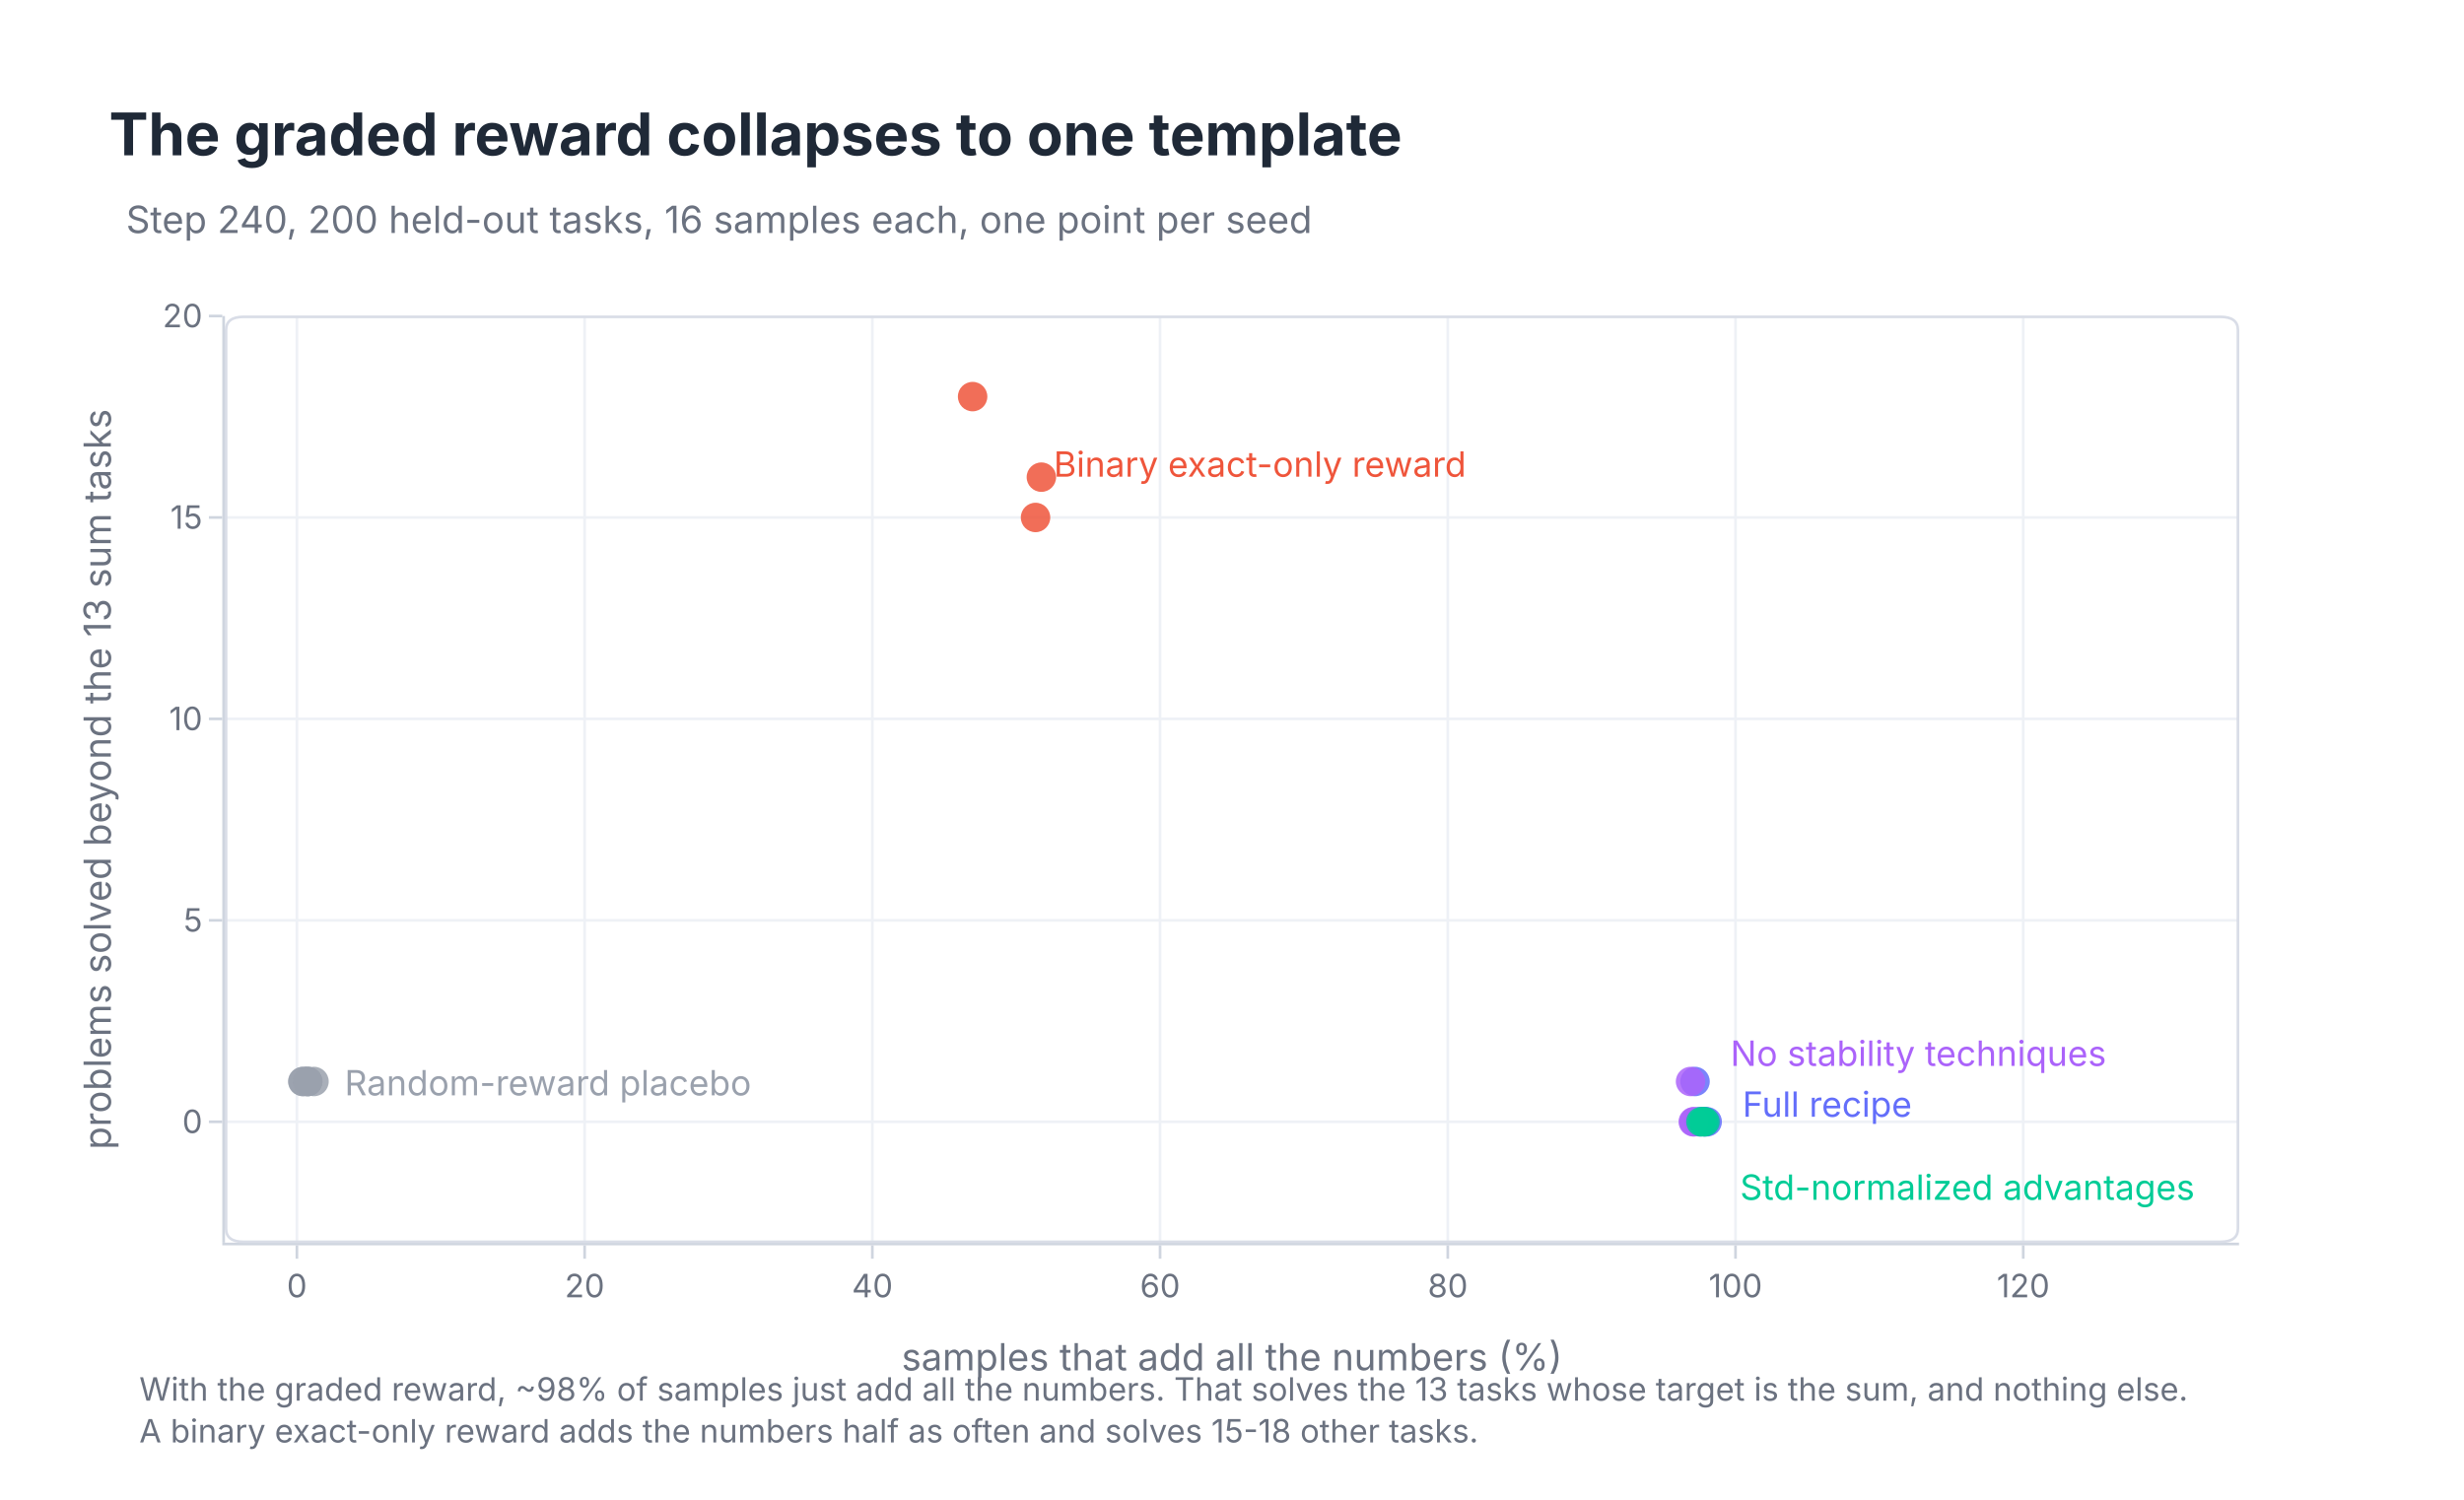
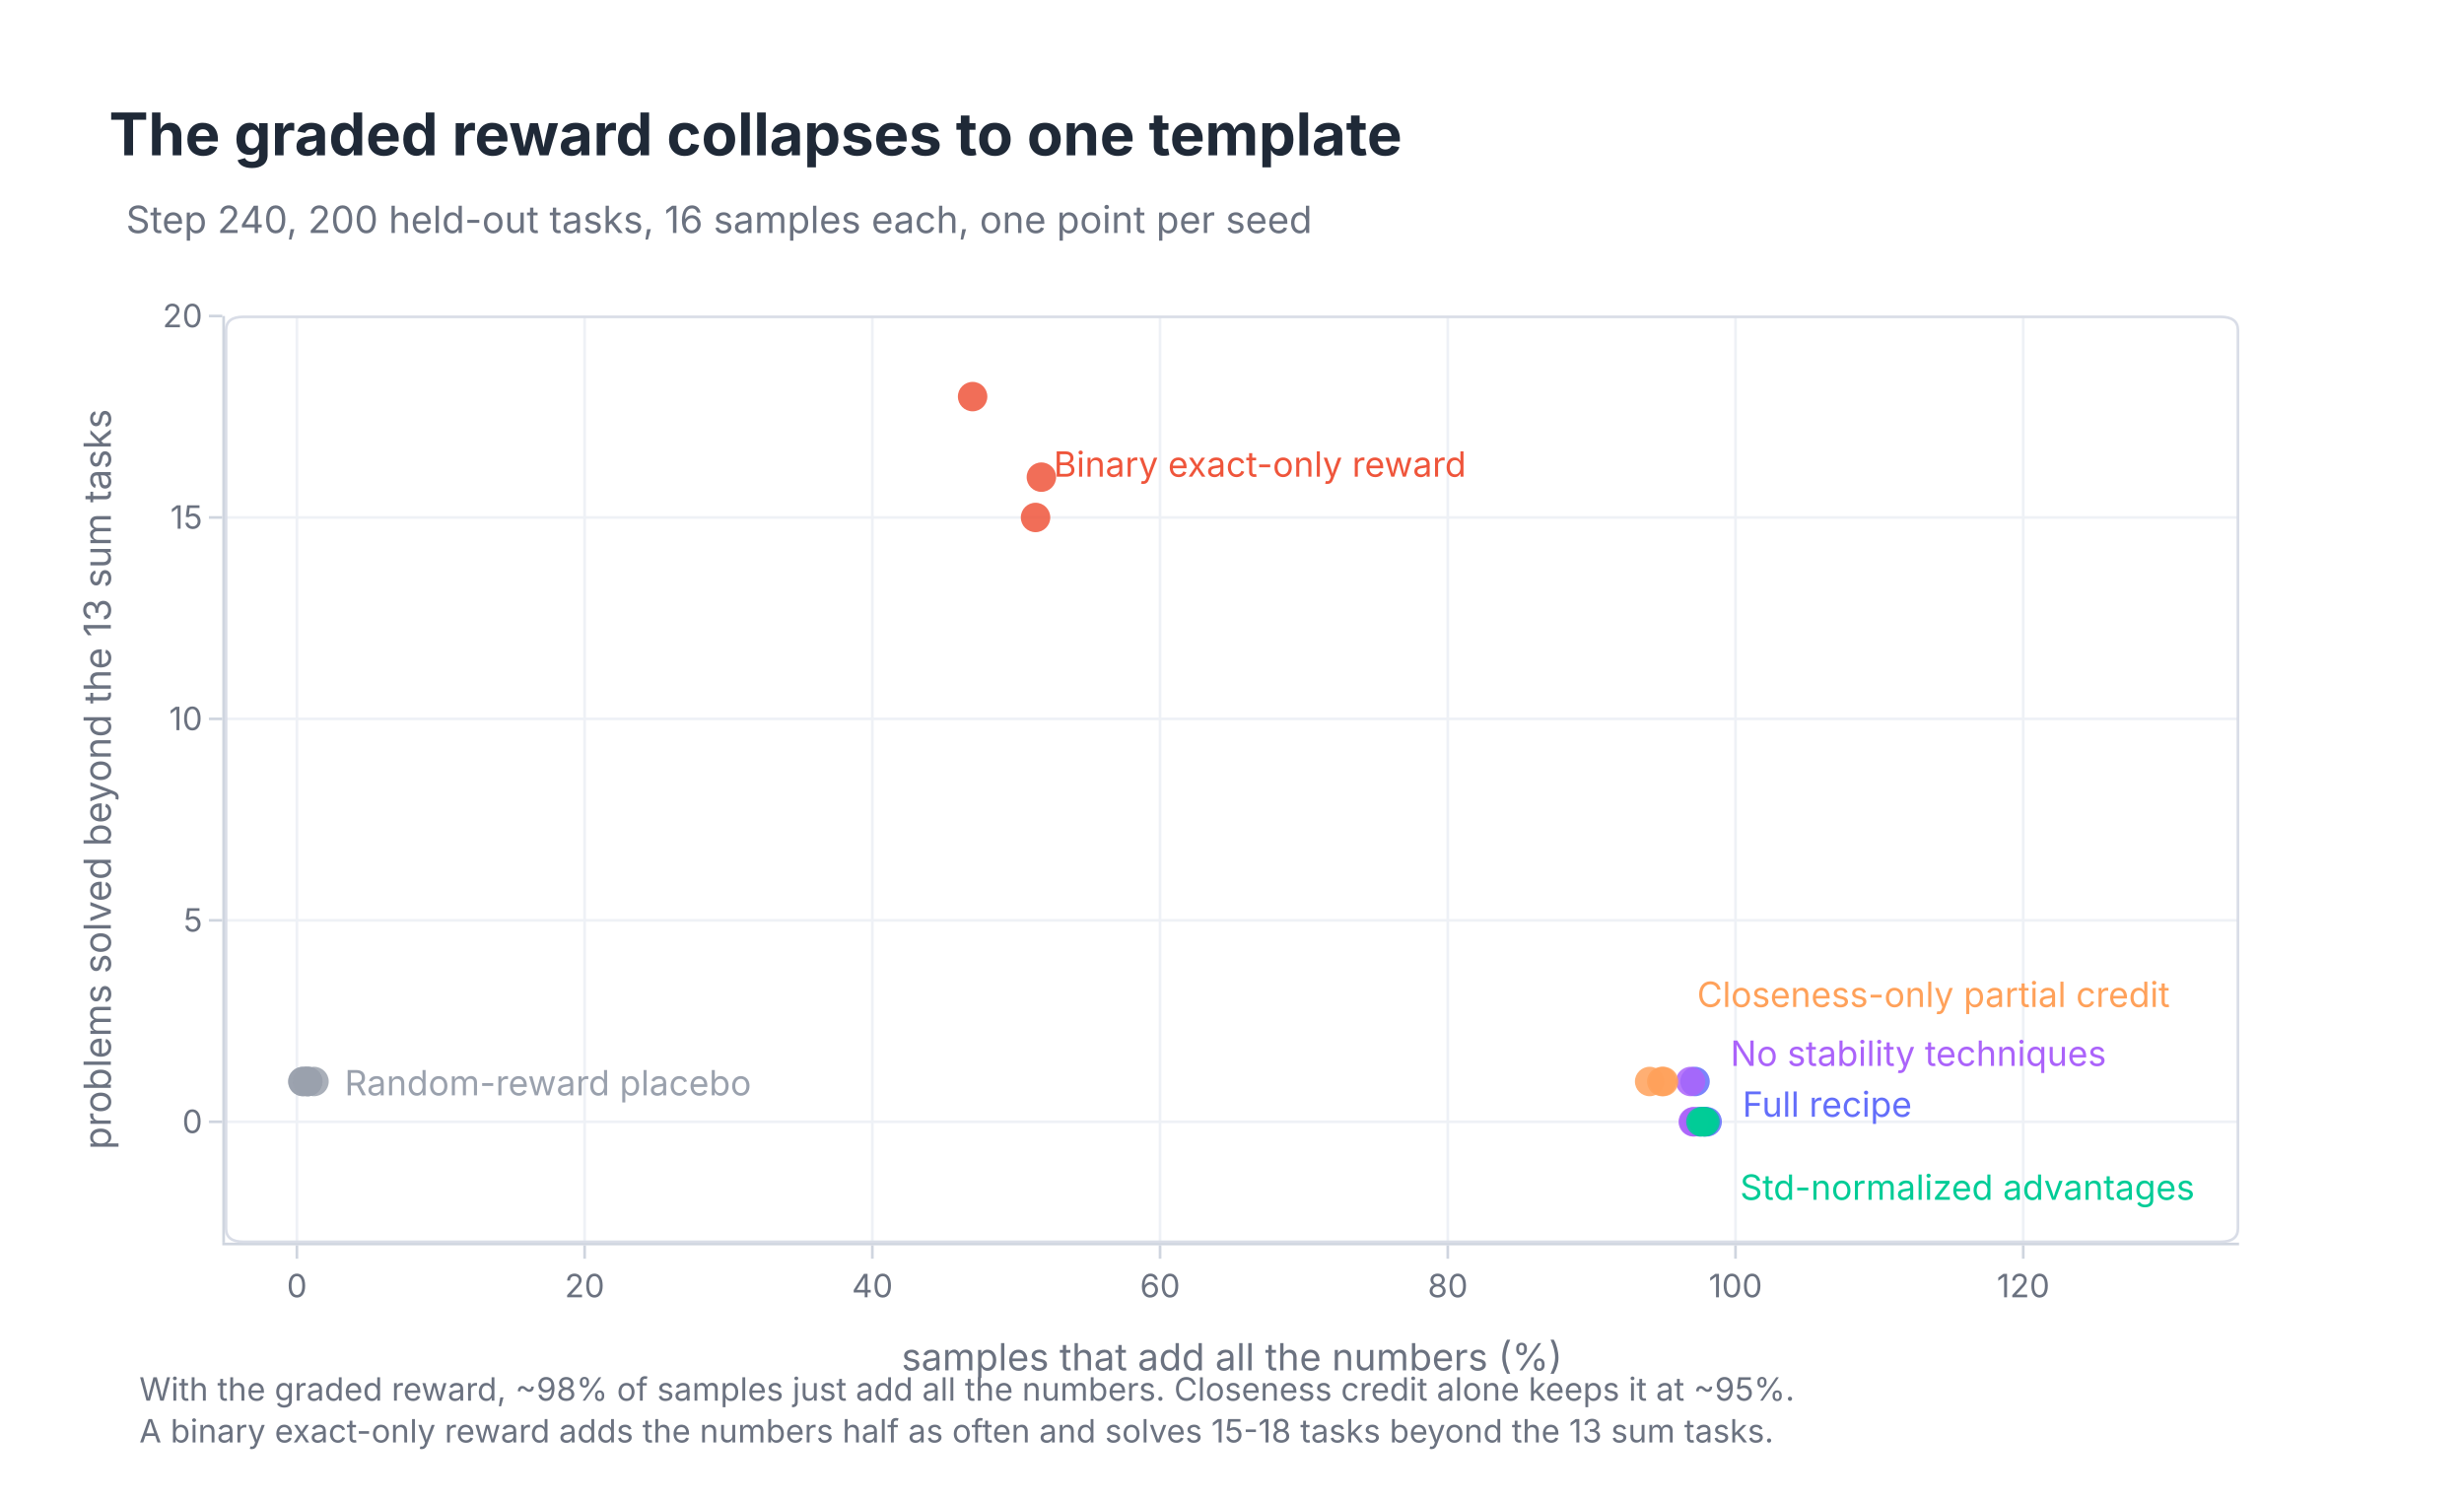
<svg xmlns="http://www.w3.org/2000/svg" class="main-svg" width="920" height="560" style="" viewBox="0 0 920 560">
  <rect x="0" y="0" width="920" height="560" style="fill: rgb(255, 255, 255); fill-opacity: 1;" />
-   <defs id="defs-3436e8">
+   <defs id="defs-cbcb37">
    <g class="clips">
-       <clipPath id="clip3436e8xyplot" class="plotclip">
+       <clipPath id="clipcbcb37xyplot" class="plotclip">
        <rect width="752" height="346" />
      </clipPath>
-       <clipPath class="axesclip" id="clip3436e8x">
+       <clipPath class="axesclip" id="clipcbcb37x">
        <rect x="84" y="0" width="752" height="560" />
      </clipPath>
-       <clipPath class="axesclip" id="clip3436e8y">
+       <clipPath class="axesclip" id="clipcbcb37y">
        <rect x="0" y="118" width="920" height="346" />
      </clipPath>
-       <clipPath class="axesclip" id="clip3436e8xy">
+       <clipPath class="axesclip" id="clipcbcb37xy">
        <rect x="84" y="118" width="752" height="346" />
      </clipPath>
    </g>
    <g class="gradients" />
    <g class="patterns" />
  </defs>
  <g class="bglayer" />
  <g class="layer-below">
    <g class="imagelayer" />
    <g class="shapelayer" />
  </g>
  <g class="cartesianlayer">
    <g class="subplot xy">
      <g class="layer-subplot">
        <g class="shapelayer" />
        <g class="imagelayer" />
      </g>
      <g class="minor-gridlayer">
        <g class="x" />
        <g class="y" />
      </g>
      <g class="gridlayer">
        <g class="x">
          <path class="xgrid crisp" transform="translate(110.86,0)" d="M0,118v346" style="stroke: rgb(238, 241, 246); stroke-opacity: 1; stroke-width: 1px;" />
          <path class="xgrid crisp" transform="translate(218.29,0)" d="M0,118v346" style="stroke: rgb(238, 241, 246); stroke-opacity: 1; stroke-width: 1px;" />
          <path class="xgrid crisp" transform="translate(325.71,0)" d="M0,118v346" style="stroke: rgb(238, 241, 246); stroke-opacity: 1; stroke-width: 1px;" />
          <path class="xgrid crisp" transform="translate(433.14,0)" d="M0,118v346" style="stroke: rgb(238, 241, 246); stroke-opacity: 1; stroke-width: 1px;" />
          <path class="xgrid crisp" transform="translate(540.57,0)" d="M0,118v346" style="stroke: rgb(238, 241, 246); stroke-opacity: 1; stroke-width: 1px;" />
          <path class="xgrid crisp" transform="translate(648,0)" d="M0,118v346" style="stroke: rgb(238, 241, 246); stroke-opacity: 1; stroke-width: 1px;" />
          <path class="xgrid crisp" transform="translate(755.43,0)" d="M0,118v346" style="stroke: rgb(238, 241, 246); stroke-opacity: 1; stroke-width: 1px;" />
        </g>
        <g class="y">
          <path class="ygrid crisp" transform="translate(0,418.87)" d="M84,0h752" style="stroke: rgb(238, 241, 246); stroke-opacity: 1; stroke-width: 1px;" />
          <path class="ygrid crisp" transform="translate(0,343.65)" d="M84,0h752" style="stroke: rgb(238, 241, 246); stroke-opacity: 1; stroke-width: 1px;" />
          <path class="ygrid crisp" transform="translate(0,268.43)" d="M84,0h752" style="stroke: rgb(238, 241, 246); stroke-opacity: 1; stroke-width: 1px;" />
          <path class="ygrid crisp" transform="translate(0,193.22)" d="M84,0h752" style="stroke: rgb(238, 241, 246); stroke-opacity: 1; stroke-width: 1px;" />
        </g>
      </g>
      <g class="zerolinelayer" />
      <g class="layer-between">
        <g class="shapelayer" />
        <g class="imagelayer" />
      </g>
      <path class="xlines-below" />
      <path class="ylines-below" />
      <g class="overlines-below" />
      <g class="xaxislayer-below" />
      <g class="yaxislayer-below" />
      <g class="overaxes-below" />
      <g class="overplot">
-         <g class="xy" transform="translate(84,118)" clip-path="url(#clip3436e8xyplot)">
+         <g class="xy" transform="translate(84,118)" clip-path="url(#clipcbcb37xyplot)">
          <g class="scatterlayer mlayer">
-             <g class="trace scatter tracefe307c" style="stroke-miterlimit: 2; opacity: 1;">
+             <g class="trace scatter trace1a32d8" style="stroke-miterlimit: 2; opacity: 1;">
              <g class="fills" />
              <g class="errorbars" />
              <g class="lines" />
              <g class="points">
                <path class="point" transform="translate(29.21,285.83)" d="M5.5,0A5.5,5.5 0 1,1 0,-5.5A5.5,5.5 0 0,1 5.5,0Z" style="opacity: 0.85; stroke-width: 0px; fill: rgb(154, 161, 173); fill-opacity: 1;" />
                <path class="point" transform="translate(29.04,285.83)" d="M5.5,0A5.5,5.5 0 1,1 0,-5.5A5.5,5.5 0 0,1 5.5,0Z" style="opacity: 0.85; stroke-width: 0px; fill: rgb(154, 161, 173); fill-opacity: 1;" />
                <path class="point" transform="translate(33.24,285.83)" d="M5.5,0A5.5,5.5 0 1,1 0,-5.5A5.5,5.5 0 0,1 5.5,0Z" style="opacity: 0.85; stroke-width: 0px; fill: rgb(154, 161, 173); fill-opacity: 1;" />
                <path class="point" transform="translate(30.89,285.83)" d="M5.5,0A5.5,5.5 0 1,1 0,-5.5A5.5,5.5 0 0,1 5.5,0Z" style="opacity: 0.85; stroke-width: 0px; fill: rgb(154, 161, 173); fill-opacity: 1;" />
                <path class="point" transform="translate(30.89,285.83)" d="M5.5,0A5.5,5.5 0 1,1 0,-5.5A5.5,5.5 0 0,1 5.5,0Z" style="opacity: 0.85; stroke-width: 0px; fill: rgb(154, 161, 173); fill-opacity: 1;" />
                <path class="point" transform="translate(30.89,285.83)" d="M5.5,0A5.5,5.5 0 1,1 0,-5.5A5.5,5.5 0 0,1 5.5,0Z" style="opacity: 0.85; stroke-width: 0px; fill: rgb(154, 161, 173); fill-opacity: 1;" />
              </g>
              <g class="text" />
            </g>
-             <g class="trace scatter trace5183f5" style="stroke-miterlimit: 2; opacity: 1;">
+             <g class="trace scatter trace10bbf9" style="stroke-miterlimit: 2; opacity: 1;">
              <g class="fills" />
              <g class="errorbars" />
              <g class="lines" />
              <g class="points">
                <path class="point" transform="translate(552.59,300.87)" d="M5.5,0A5.5,5.5 0 1,1 0,-5.5A5.5,5.5 0 0,1 5.5,0Z" style="opacity: 0.85; stroke-width: 0px; fill: rgb(99, 110, 250); fill-opacity: 1;" />
                <path class="point" transform="translate(552.42,300.87)" d="M5.5,0A5.5,5.5 0 1,1 0,-5.5A5.5,5.5 0 0,1 5.5,0Z" style="opacity: 0.85; stroke-width: 0px; fill: rgb(99, 110, 250); fill-opacity: 1;" />
                <path class="point" transform="translate(553.42,300.87)" d="M5.5,0A5.5,5.5 0 1,1 0,-5.5A5.5,5.5 0 0,1 5.5,0Z" style="opacity: 0.85; stroke-width: 0px; fill: rgb(99, 110, 250); fill-opacity: 1;" />
                <path class="point" transform="translate(550.4,300.87)" d="M5.5,0A5.5,5.5 0 1,1 0,-5.5A5.5,5.5 0 0,1 5.5,0Z" style="opacity: 0.85; stroke-width: 0px; fill: rgb(99, 110, 250); fill-opacity: 1;" />
                <path class="point" transform="translate(550.91,300.87)" d="M5.5,0A5.5,5.5 0 1,1 0,-5.5A5.5,5.5 0 0,1 5.5,0Z" style="opacity: 0.85; stroke-width: 0px; fill: rgb(99, 110, 250); fill-opacity: 1;" />
                <path class="point" transform="translate(548.89,285.83)" d="M5.5,0A5.5,5.5 0 1,1 0,-5.5A5.5,5.5 0 0,1 5.5,0Z" style="opacity: 0.85; stroke-width: 0px; fill: rgb(99, 110, 250); fill-opacity: 1;" />
              </g>
              <g class="text" />
            </g>
-             <g class="trace scatter trace7580cc" style="stroke-miterlimit: 2; opacity: 1;">
+             <g class="trace scatter trace50322b" style="stroke-miterlimit: 2; opacity: 1;">
              <g class="fills" />
              <g class="errorbars" />
              <g class="lines" />
              <g class="points">
                <path class="point" transform="translate(548.22,300.87)" d="M5.5,0A5.5,5.5 0 1,1 0,-5.5A5.5,5.5 0 0,1 5.5,0Z" style="opacity: 0.85; stroke-width: 0px; fill: rgb(171, 99, 250); fill-opacity: 1;" />
                <path class="point" transform="translate(547.21,285.83)" d="M5.5,0A5.5,5.5 0 1,1 0,-5.5A5.5,5.5 0 0,1 5.5,0Z" style="opacity: 0.85; stroke-width: 0px; fill: rgb(171, 99, 250); fill-opacity: 1;" />
                <path class="point" transform="translate(548.56,300.87)" d="M5.5,0A5.5,5.5 0 1,1 0,-5.5A5.5,5.5 0 0,1 5.5,0Z" style="opacity: 0.85; stroke-width: 0px; fill: rgb(171, 99, 250); fill-opacity: 1;" />
              </g>
              <g class="text" />
            </g>
-             <g class="trace scatter trace7fb005" style="stroke-miterlimit: 2; opacity: 1;">
+             <g class="trace scatter trace22318b" style="stroke-miterlimit: 2; opacity: 1;">
              <g class="fills" />
              <g class="errorbars" />
              <g class="lines" />
              <g class="points">
                <path class="point" transform="translate(551.91,300.87)" d="M5.5,0A5.5,5.5 0 1,1 0,-5.5A5.5,5.5 0 0,1 5.5,0Z" style="opacity: 0.85; stroke-width: 0px; fill: rgb(0, 204, 150); fill-opacity: 1;" />
                <path class="point" transform="translate(552.59,300.87)" d="M5.5,0A5.5,5.5 0 1,1 0,-5.5A5.5,5.5 0 0,1 5.5,0Z" style="opacity: 0.85; stroke-width: 0px; fill: rgb(0, 204, 150); fill-opacity: 1;" />
                <path class="point" transform="translate(551.08,300.87)" d="M5.5,0A5.5,5.5 0 1,1 0,-5.5A5.5,5.5 0 0,1 5.5,0Z" style="opacity: 0.85; stroke-width: 0px; fill: rgb(0, 204, 150); fill-opacity: 1;" />
              </g>
              <g class="text" />
            </g>
-             <g class="trace scatter traced3334a" style="stroke-miterlimit: 2; opacity: 1;">
+             <g class="trace scatter tracefa02e7" style="stroke-miterlimit: 2; opacity: 1;">
              <g class="fills" />
              <g class="errorbars" />
              <g class="lines" />
              <g class="points">
                <path class="point" transform="translate(304.83,60.17)" d="M5.5,0A5.5,5.5 0 1,1 0,-5.5A5.5,5.5 0 0,1 5.5,0Z" style="opacity: 0.85; stroke-width: 0px; fill: rgb(239, 85, 59); fill-opacity: 1;" />
                <path class="point" transform="translate(279.15,30.09)" d="M5.5,0A5.5,5.5 0 1,1 0,-5.5A5.5,5.5 0 0,1 5.5,0Z" style="opacity: 0.85; stroke-width: 0px; fill: rgb(239, 85, 59); fill-opacity: 1;" />
                <path class="point" transform="translate(302.65,75.22)" d="M5.5,0A5.5,5.5 0 1,1 0,-5.5A5.5,5.5 0 0,1 5.5,0Z" style="opacity: 0.85; stroke-width: 0px; fill: rgb(239, 85, 59); fill-opacity: 1;" />
+               </g>
+               <g class="text" />
+             </g>
+             <g class="trace scatter tracea0df96" style="stroke-miterlimit: 2; opacity: 1;">
+               <g class="fills" />
+               <g class="errorbars" />
+               <g class="lines" />
+               <g class="points">
+                 <path class="point" transform="translate(537.14,285.83)" d="M5.5,0A5.5,5.5 0 1,1 0,-5.5A5.5,5.5 0 0,1 5.5,0Z" style="opacity: 0.85; stroke-width: 0px; fill: rgb(255, 161, 90); fill-opacity: 1;" />
+                 <path class="point" transform="translate(536.47,285.83)" d="M5.5,0A5.5,5.5 0 1,1 0,-5.5A5.5,5.5 0 0,1 5.5,0Z" style="opacity: 0.85; stroke-width: 0px; fill: rgb(255, 161, 90); fill-opacity: 1;" />
+                 <path class="point" transform="translate(531.94,285.83)" d="M5.5,0A5.5,5.5 0 1,1 0,-5.5A5.5,5.5 0 0,1 5.5,0Z" style="opacity: 0.85; stroke-width: 0px; fill: rgb(255, 161, 90); fill-opacity: 1;" />
              </g>
              <g class="text" />
            </g>
          </g>
        </g>
      </g>
      <g class="zerolinelayer-above" />
      <path class="xlines-above crisp" d="M83,464.5H836" style="fill: none; stroke-width: 1px; stroke: rgb(207, 213, 223); stroke-opacity: 1;" />
      <path class="ylines-above crisp" d="M83.5,118V464" style="fill: none; stroke-width: 1px; stroke: rgb(207, 213, 223); stroke-opacity: 1;" />
      <g class="overlines-above" />
      <g class="xaxislayer-above">
        <path class="xtick ticks crisp" d="M0,465v5" transform="translate(110.86,0)" style="stroke: rgb(207, 213, 223); stroke-opacity: 1; stroke-width: 1px;" />
        <path class="xtick ticks crisp" d="M0,465v5" transform="translate(218.29,0)" style="stroke: rgb(207, 213, 223); stroke-opacity: 1; stroke-width: 1px;" />
        <path class="xtick ticks crisp" d="M0,465v5" transform="translate(325.71,0)" style="stroke: rgb(207, 213, 223); stroke-opacity: 1; stroke-width: 1px;" />
        <path class="xtick ticks crisp" d="M0,465v5" transform="translate(433.14,0)" style="stroke: rgb(207, 213, 223); stroke-opacity: 1; stroke-width: 1px;" />
        <path class="xtick ticks crisp" d="M0,465v5" transform="translate(540.57,0)" style="stroke: rgb(207, 213, 223); stroke-opacity: 1; stroke-width: 1px;" />
        <path class="xtick ticks crisp" d="M0,465v5" transform="translate(648,0)" style="stroke: rgb(207, 213, 223); stroke-opacity: 1; stroke-width: 1px;" />
        <path class="xtick ticks crisp" d="M0,465v5" transform="translate(755.43,0)" style="stroke: rgb(207, 213, 223); stroke-opacity: 1; stroke-width: 1px;" />
        <g class="xtick">
          <text text-anchor="middle" x="0" y="484.4" transform="translate(110.86,0)" style="font-family: -apple-system, BlinkMacSystemFont, 'Segoe UI', sans-serif; font-size: 12px; fill: rgb(107, 114, 128); fill-opacity: 1; white-space: pre;">0</text>
        </g>
        <g class="xtick">
          <text text-anchor="middle" x="0" y="484.4" style="font-family: -apple-system, BlinkMacSystemFont, 'Segoe UI', sans-serif; font-size: 12px; fill: rgb(107, 114, 128); fill-opacity: 1; white-space: pre;" transform="translate(218.29,0)">20</text>
        </g>
        <g class="xtick">
          <text text-anchor="middle" x="0" y="484.4" style="font-family: -apple-system, BlinkMacSystemFont, 'Segoe UI', sans-serif; font-size: 12px; fill: rgb(107, 114, 128); fill-opacity: 1; white-space: pre;" transform="translate(325.71,0)">40</text>
        </g>
        <g class="xtick">
          <text text-anchor="middle" x="0" y="484.4" style="font-family: -apple-system, BlinkMacSystemFont, 'Segoe UI', sans-serif; font-size: 12px; fill: rgb(107, 114, 128); fill-opacity: 1; white-space: pre;" transform="translate(433.14,0)">60</text>
        </g>
        <g class="xtick">
          <text text-anchor="middle" x="0" y="484.4" style="font-family: -apple-system, BlinkMacSystemFont, 'Segoe UI', sans-serif; font-size: 12px; fill: rgb(107, 114, 128); fill-opacity: 1; white-space: pre;" transform="translate(540.57,0)">80</text>
        </g>
        <g class="xtick">
          <text text-anchor="middle" x="0" y="484.4" style="font-family: -apple-system, BlinkMacSystemFont, 'Segoe UI', sans-serif; font-size: 12px; fill: rgb(107, 114, 128); fill-opacity: 1; white-space: pre;" transform="translate(648,0)">100</text>
        </g>
        <g class="xtick">
          <text text-anchor="middle" x="0" y="484.4" style="font-family: -apple-system, BlinkMacSystemFont, 'Segoe UI', sans-serif; font-size: 12px; fill: rgb(107, 114, 128); fill-opacity: 1; white-space: pre;" transform="translate(755.43,0)">120</text>
        </g>
      </g>
      <g class="yaxislayer-above">
        <path class="ytick ticks crisp" d="M83,0h-5" transform="translate(0,418.87)" style="stroke: rgb(207, 213, 223); stroke-opacity: 1; stroke-width: 1px;" />
        <path class="ytick ticks crisp" d="M83,0h-5" transform="translate(0,343.65)" style="stroke: rgb(207, 213, 223); stroke-opacity: 1; stroke-width: 1px;" />
        <path class="ytick ticks crisp" d="M83,0h-5" transform="translate(0,268.43)" style="stroke: rgb(207, 213, 223); stroke-opacity: 1; stroke-width: 1px;" />
        <path class="ytick ticks crisp" d="M83,0h-5" transform="translate(0,193.22)" style="stroke: rgb(207, 213, 223); stroke-opacity: 1; stroke-width: 1px;" />
        <path class="ytick ticks crisp" d="M83,0h-5" transform="translate(0,118)" style="stroke: rgb(207, 213, 223); stroke-opacity: 1; stroke-width: 1px;" />
        <g class="ytick">
          <text text-anchor="end" x="75.6" y="4.2" transform="translate(0,418.87)" style="font-family: -apple-system, BlinkMacSystemFont, 'Segoe UI', sans-serif; font-size: 12px; fill: rgb(107, 114, 128); fill-opacity: 1; white-space: pre;">0</text>
        </g>
        <g class="ytick">
          <text text-anchor="end" x="75.6" y="4.2" style="font-family: -apple-system, BlinkMacSystemFont, 'Segoe UI', sans-serif; font-size: 12px; fill: rgb(107, 114, 128); fill-opacity: 1; white-space: pre;" transform="translate(0,343.65)">5</text>
        </g>
        <g class="ytick">
          <text text-anchor="end" x="75.6" y="4.2" style="font-family: -apple-system, BlinkMacSystemFont, 'Segoe UI', sans-serif; font-size: 12px; fill: rgb(107, 114, 128); fill-opacity: 1; white-space: pre;" transform="translate(0,268.43)">10</text>
        </g>
        <g class="ytick">
          <text text-anchor="end" x="75.6" y="4.2" style="font-family: -apple-system, BlinkMacSystemFont, 'Segoe UI', sans-serif; font-size: 12px; fill: rgb(107, 114, 128); fill-opacity: 1; white-space: pre;" transform="translate(0,193.22)">15</text>
        </g>
        <g class="ytick">
          <text text-anchor="end" x="75.6" y="4.2" style="font-family: -apple-system, BlinkMacSystemFont, 'Segoe UI', sans-serif; font-size: 12px; fill: rgb(107, 114, 128); fill-opacity: 1; white-space: pre;" transform="translate(0,118)">20</text>
        </g>
      </g>
      <g class="overaxes-above" />
    </g>
  </g>
  <g class="polarlayer" />
  <g class="smithlayer" />
  <g class="ternarylayer" />
  <g class="geolayer" />
  <g class="funnelarealayer" />
  <g class="pielayer" />
  <g class="iciclelayer" />
  <g class="treemaplayer" />
  <g class="sunburstlayer" />
  <g class="glimages" />
-   <defs id="topdefs-3436e8">
+   <defs id="topdefs-cbcb37">
    <g class="clips" />
  </defs>
  <g class="layer-above">
    <g class="imagelayer" />
    <g class="shapelayer">
      <g class="shape-group" data-index="0">
        <path data-index="0" fill-rule="evenodd" d="M 90.948,463.691 L 829.052,463.691 Q 835.591,463.691 835.591,458.748 L 835.591,123.252 Q 835.591,118.309 829.052,118.309 L 90.948,118.309 Q 84.409,118.309 84.409,123.252 L 84.409,458.748 Q 84.409,463.691 90.948,463.691 Z" style="opacity: 1; stroke: rgb(217, 221, 231); stroke-opacity: 1; fill: rgb(0, 0, 0); fill-opacity: 0; stroke-width: 1px;" />
      </g>
    </g>
  </g>
  <g class="infolayer">
    <g class="g-gtitle" />
    <g class="g-xtitle">
      <text class="xtitle" x="460" y="511.7" text-anchor="middle" style="opacity: 1; font-family: -apple-system, BlinkMacSystemFont, 'Segoe UI', sans-serif; font-size: 14px; fill: rgb(107, 114, 128); fill-opacity: 1; white-space: pre;">samples that add all the numbers (%)</text>
    </g>
    <g class="g-ytitle">
      <text class="ytitle" transform="rotate(-90,41.38711,291)" x="41.387" y="291" text-anchor="middle" style="opacity: 1; font-family: -apple-system, BlinkMacSystemFont, 'Segoe UI', sans-serif; font-size: 14px; fill: rgb(107, 114, 128); fill-opacity: 1; white-space: pre;">problems solved beyond the 13 sum tasks</text>
    </g>
    <g class="annotation" data-index="0" style="opacity: 1;">
      <g class="annotation-text-g" transform="rotate(0,282.16,49.96)">
        <g class="cursor-pointer" transform="translate(50,35)">
          <rect class="bg" x="0.5" y="0.5" width="463" height="29" style="stroke-width: 1px; stroke: rgb(0, 0, 0); stroke-opacity: 0; fill: rgb(0, 0, 0); fill-opacity: 0;" />
          <text class="annotation-text" text-anchor="middle" x="232.102" y="23" style="font-family: -apple-system, BlinkMacSystemFont, 'Segoe UI', sans-serif; font-size: 22px; fill: rgb(31, 41, 55); fill-opacity: 1; white-space: pre;">
            <tspan style="font-weight:bold">The graded reward collapses to one template</tspan>
          </text>
        </g>
      </g>
    </g>
    <g class="annotation" data-index="1" style="opacity: 1;">
      <g class="annotation-text-g" transform="rotate(0,268.66,81.79)">
        <g class="cursor-pointer" transform="translate(50,71)">
          <rect class="bg" x="0.5" y="0.5" width="436" height="20" style="stroke-width: 1px; stroke: rgb(0, 0, 0); stroke-opacity: 0; fill: rgb(0, 0, 0); fill-opacity: 0;" />
          <text class="annotation-text" text-anchor="middle" x="218.492" y="16" style="font-family: -apple-system, BlinkMacSystemFont, 'Segoe UI', sans-serif; font-size: 14px; fill: rgb(107, 114, 128); fill-opacity: 1; white-space: pre;">Step 240, 200 held-out tasks, 16 samples each, one point per seed</text>
        </g>
      </g>
    </g>
    <g class="annotation" data-index="2" style="opacity: 1;">
-       <g class="annotation-text-g" transform="rotate(0,434.16,526.48)">
+       <g class="annotation-text-g" transform="rotate(0,360.16,526.48)">
        <g class="cursor-pointer" transform="translate(50,509)">
-           <rect class="bg" x="0.5" y="0.5" width="767" height="34" style="stroke-width: 1px; stroke: rgb(0, 0, 0); stroke-opacity: 0; fill: rgb(0, 0, 0); fill-opacity: 0;" />
+           <rect class="bg" x="0.5" y="0.5" width="619" height="34" style="stroke-width: 1px; stroke: rgb(0, 0, 0); stroke-opacity: 0; fill: rgb(0, 0, 0); fill-opacity: 0;" />
          <text class="annotation-text" text-anchor="start" x="2" y="14" style="font-family: -apple-system, BlinkMacSystemFont, 'Segoe UI', sans-serif; font-size: 12px; fill: rgb(107, 114, 128); fill-opacity: 1; white-space: pre;">
-             <tspan class="line" dy="0em" x="2" y="14">With the graded reward, ~98% of samples just add all the numbers. That solves the 13 tasks whose target is the sum, and nothing else.</tspan>
-             <tspan class="line" dy="1.3em" x="2" y="14">A binary exact-only reward adds the numbers half as often and solves 15-18 other tasks.</tspan>
+             <tspan class="line" dy="0em" x="2" y="14">With the graded reward, ~98% of samples just add all the numbers. Closeness credit alone keeps it at ~95%.</tspan>
+             <tspan class="line" dy="1.3em" x="2" y="14">A binary exact-only reward adds the numbers half as often and solves 15-18 tasks beyond the 13 sum tasks.</tspan>
          </text>
        </g>
      </g>
    </g>
    <g class="annotation" data-index="3" style="opacity: 1;">
      <g class="annotation-text-g" transform="rotate(0,204.62,403.83)">
        <g class="cursor-pointer" transform="translate(128,394)">
          <rect class="bg" x="0.5" y="0.5" width="152" height="19" style="stroke-width: 1px; stroke: rgb(0, 0, 0); stroke-opacity: 0; fill: rgb(0, 0, 0); fill-opacity: 0;" />
          <text class="annotation-text" text-anchor="middle" x="76.586" y="15" style="font-family: -apple-system, BlinkMacSystemFont, 'Segoe UI', sans-serif; font-size: 13px; fill: rgb(154, 161, 173); fill-opacity: 1; white-space: pre;">Random-reward placebo</text>
        </g>
      </g>
    </g>
    <g class="annotation" data-index="4" style="opacity: 1;">
      <g class="annotation-text-g" transform="rotate(0,681.87,411.85)">
        <g class="cursor-pointer" transform="translate(649,402)">
          <rect class="bg" x="0.5" y="0.5" width="65" height="19" style="stroke-width: 1px; stroke: rgb(0, 0, 0); stroke-opacity: 0; fill: rgb(0, 0, 0); fill-opacity: 0;" />
          <text class="annotation-text" text-anchor="middle" x="33.234" y="15" style="font-family: -apple-system, BlinkMacSystemFont, 'Segoe UI', sans-serif; font-size: 13px; fill: rgb(99, 110, 250); fill-opacity: 1; white-space: pre;">Full recipe</text>
        </g>
      </g>
    </g>
    <g class="annotation" data-index="5" style="opacity: 1;">
      <g class="annotation-text-g" transform="rotate(0,716.93,392.79)">
        <g class="cursor-pointer" transform="translate(645,383)">
          <rect class="bg" x="0.5" y="0.5" width="142" height="19" style="stroke-width: 1px; stroke: rgb(0, 0, 0); stroke-opacity: 0; fill: rgb(0, 0, 0); fill-opacity: 0;" />
          <text class="annotation-text" text-anchor="middle" x="71.266" y="15" style="font-family: -apple-system, BlinkMacSystemFont, 'Segoe UI', sans-serif; font-size: 13px; fill: rgb(171, 99, 250); fill-opacity: 1; white-space: pre;">No stability techniques</text>
        </g>
      </g>
    </g>
    <g class="annotation" data-index="6" style="opacity: 1;">
      <g class="annotation-text-g" transform="rotate(0,734.79,442.94)">
        <g class="cursor-pointer" transform="translate(649,433)">
          <rect class="bg" x="0.5" y="0.5" width="170" height="19" style="stroke-width: 1px; stroke: rgb(0, 0, 0); stroke-opacity: 0; fill: rgb(0, 0, 0); fill-opacity: 0;" />
          <text class="annotation-text" text-anchor="middle" x="85.555" y="15" style="font-family: -apple-system, BlinkMacSystemFont, 'Segoe UI', sans-serif; font-size: 13px; fill: rgb(0, 204, 150); fill-opacity: 1; white-space: pre;">Std-normalized advantages</text>
        </g>
      </g>
    </g>
    <g class="annotation" data-index="7" style="opacity: 1;">
      <g class="annotation-text-g" transform="rotate(0,470.47,173.16)">
        <g class="cursor-pointer" transform="translate(393,163)">
          <rect class="bg" x="0.5" y="0.5" width="154" height="19" style="stroke-width: 1px; stroke: rgb(0, 0, 0); stroke-opacity: 0; fill: rgb(0, 0, 0); fill-opacity: 0;" />
          <text class="annotation-text" text-anchor="middle" x="77.422" y="15" style="font-family: -apple-system, BlinkMacSystemFont, 'Segoe UI', sans-serif; font-size: 13px; fill: rgb(239, 85, 59); fill-opacity: 1; white-space: pre;">Binary exact-only reward</text>
        </g>
      </g>
    </g>
+     <g class="annotation" data-index="8" style="opacity: 1;">
+       <g class="annotation-text-g" transform="rotate(0,721.61,370.73)">
+         <g class="cursor-pointer" transform="translate(633,361)">
+           <rect class="bg" x="0.5" y="0.5" width="177" height="19" style="stroke-width: 1px; stroke: rgb(0, 0, 0); stroke-opacity: 0; fill: rgb(0, 0, 0); fill-opacity: 0;" />
+           <text class="annotation-text" text-anchor="middle" x="88.906" y="15" style="font-family: -apple-system, BlinkMacSystemFont, 'Segoe UI', sans-serif; font-size: 13px; fill: rgb(255, 161, 90); fill-opacity: 1; white-space: pre;">Closeness-only partial credit</text>
+         </g>
+       </g>
+     </g>
  </g>
</svg>
